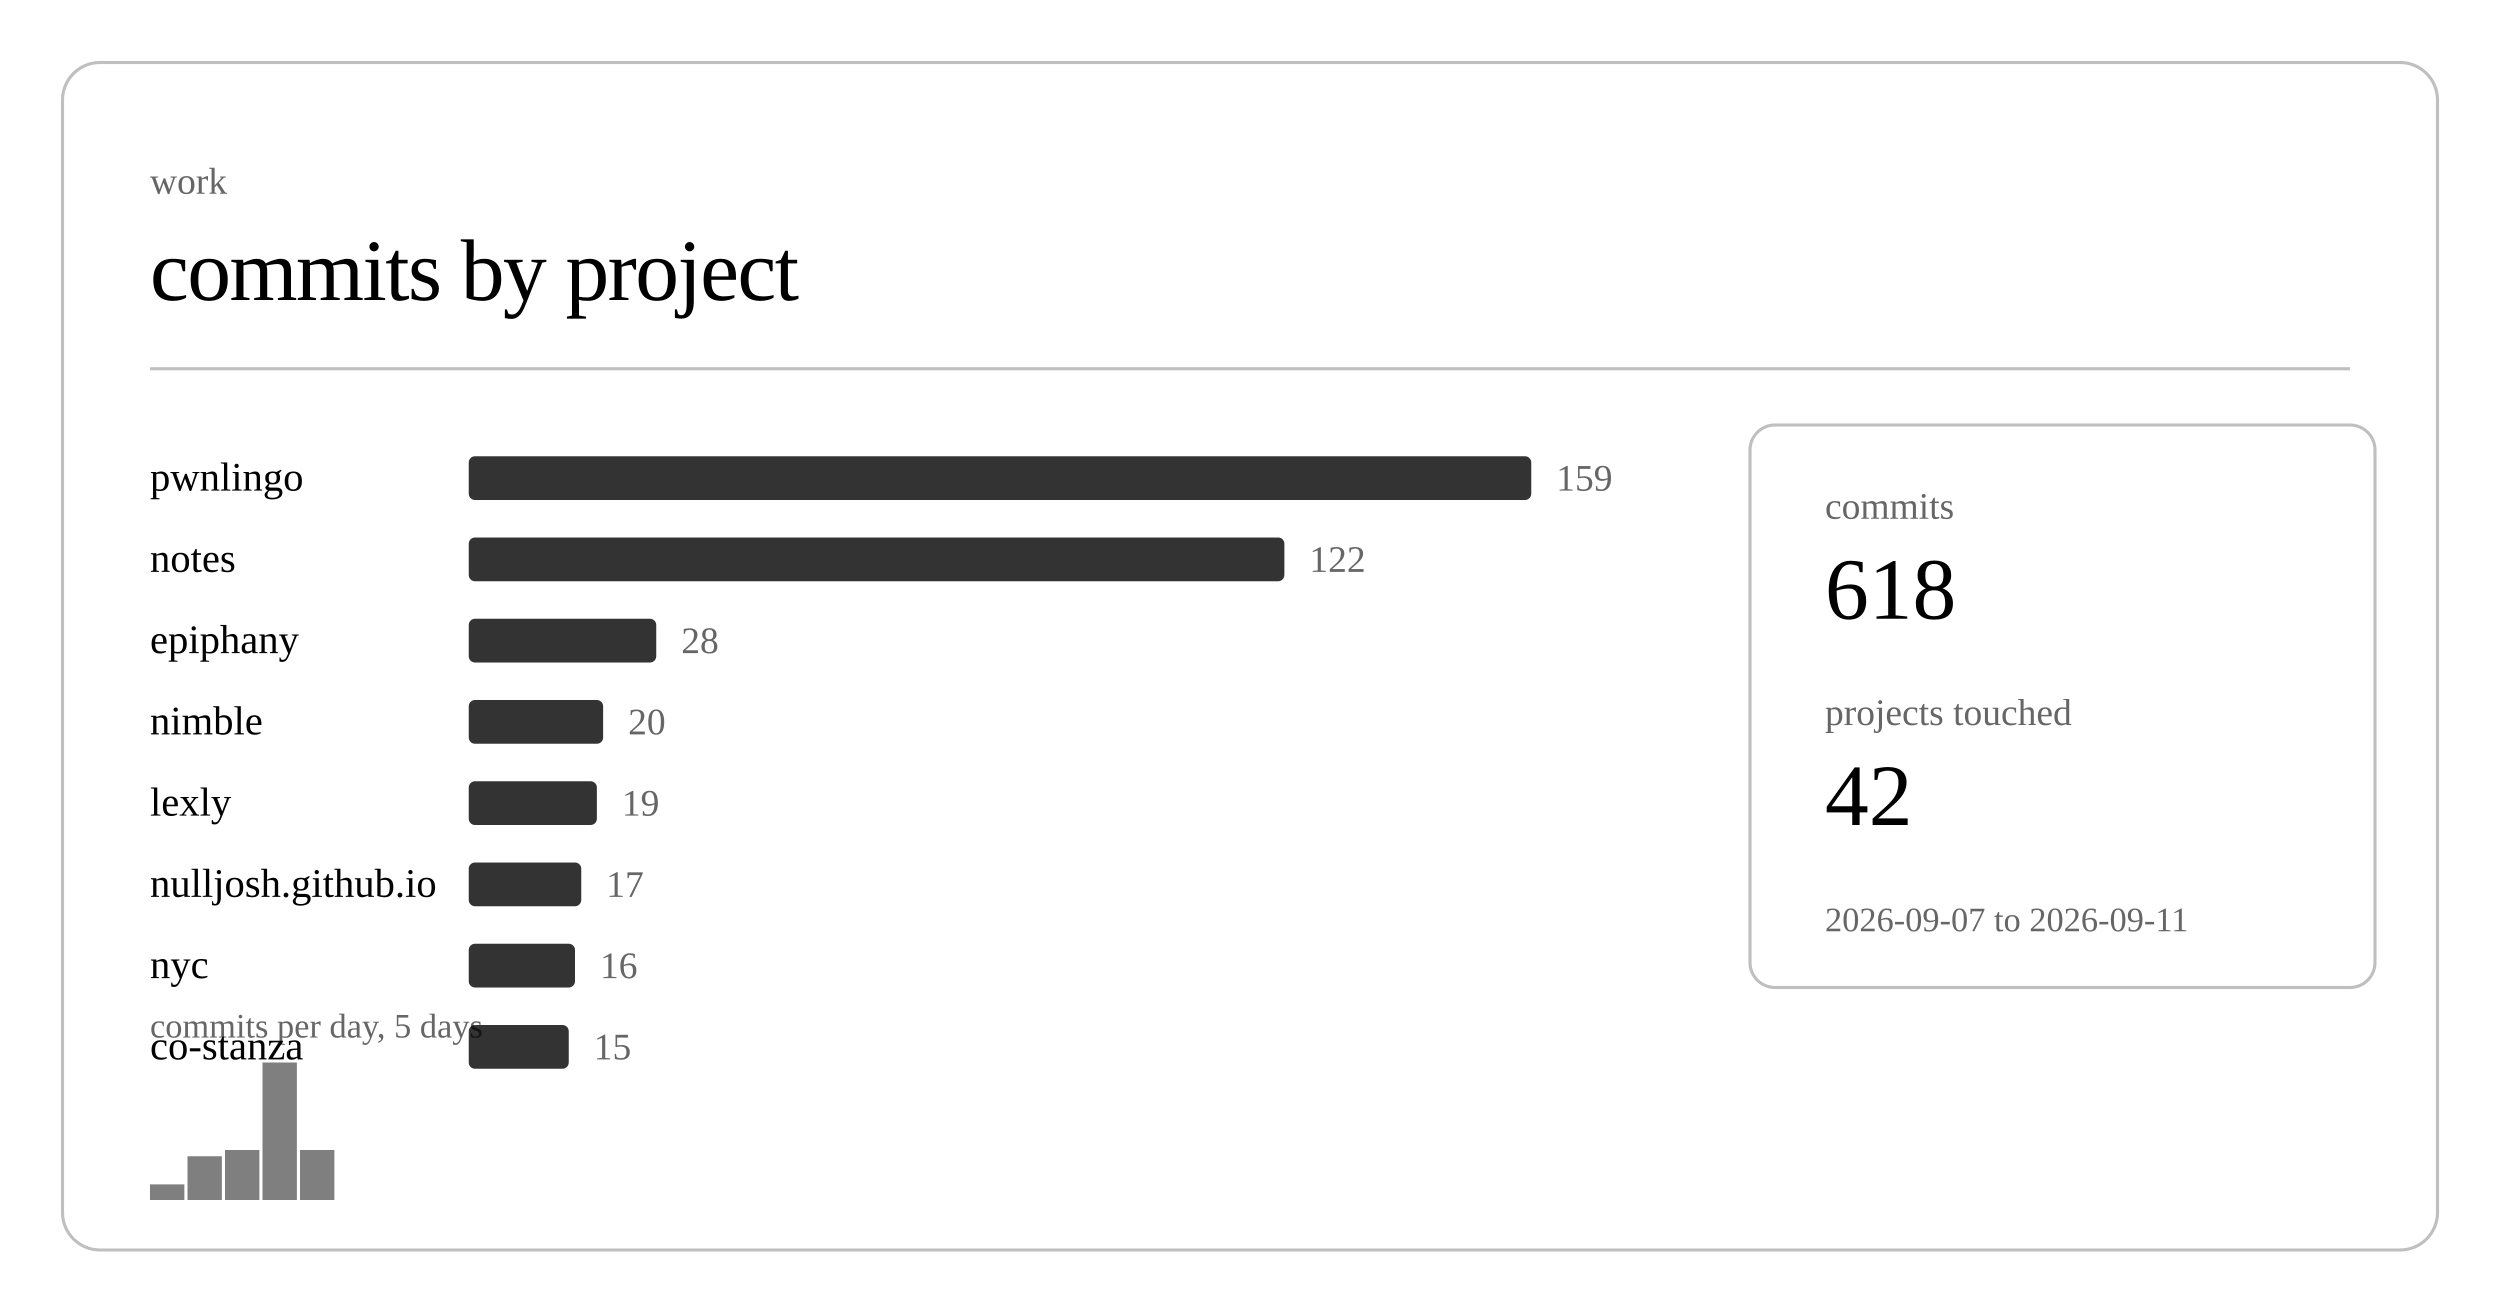
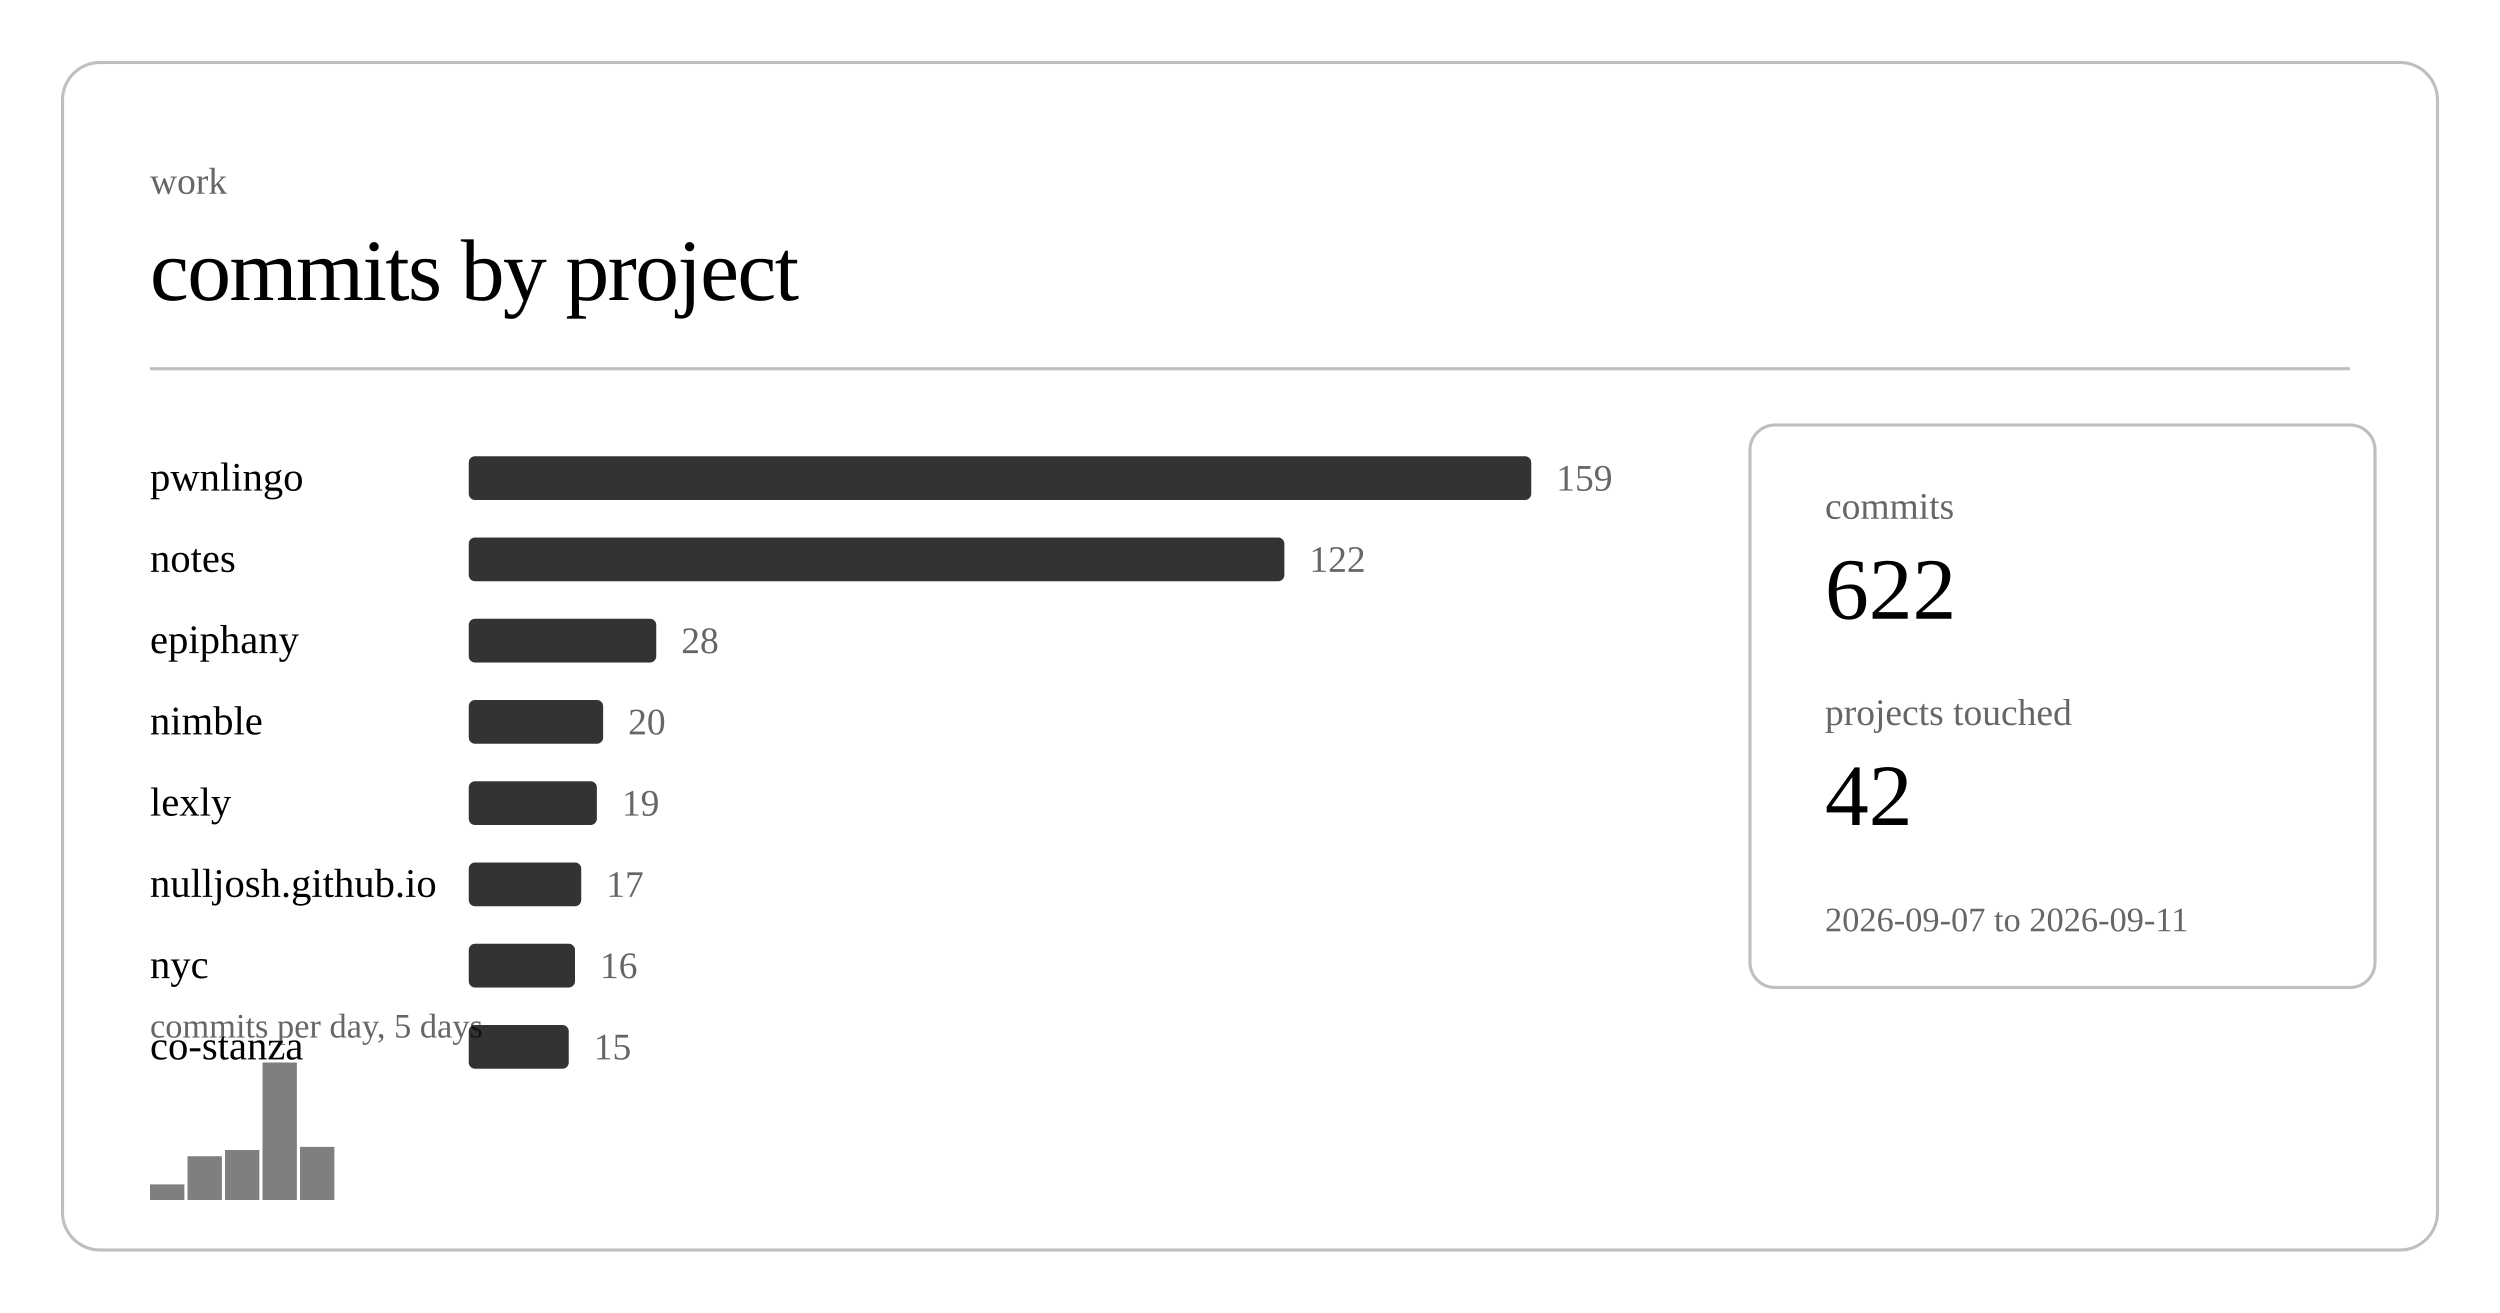
<svg xmlns="http://www.w3.org/2000/svg" class="post-header-svg" viewBox="0 0 800 420" width="800" height="420">
  <rect x="20" y="20" width="760" height="380" rx="12" ry="12" fill="none" stroke="currentColor" stroke-width="1" opacity="0.25" />
  <text fill="currentColor" x="48" y="62" font-size="12" opacity="0.6">work</text>
  <text fill="currentColor" x="48" y="96" font-size="28" font-weight="300" letter-spacing="-0.5">commits by project</text>
  <line stroke="currentColor" x1="48" y1="118" x2="752" y2="118" stroke-width="1" opacity="0.25" />
  <a href="https://github.com/nulljosh/pwnlingo">
    <text fill="currentColor" x="48" y="157" font-size="13">pwnlingo</text>
  </a>
  <rect x="150" y="146" width="340" height="14" rx="2" fill="currentColor" opacity="0.8" />
  <text fill="currentColor" x="498" y="157" font-size="12" opacity="0.6">159</text>
  <a href="https://github.com/nulljosh/notes">
    <text fill="currentColor" x="48" y="183" font-size="13">notes</text>
  </a>
  <rect x="150" y="172" width="261" height="14" rx="2" fill="currentColor" opacity="0.8" />
  <text fill="currentColor" x="419" y="183" font-size="12" opacity="0.6">122</text>
  <a href="https://github.com/nulljosh/epiphany">
    <text fill="currentColor" x="48" y="209" font-size="13">epiphany</text>
  </a>
  <rect x="150" y="198" width="60" height="14" rx="2" fill="currentColor" opacity="0.8" />
  <text fill="currentColor" x="218" y="209" font-size="12" opacity="0.6">28</text>
  <a href="https://github.com/nulljosh/nimble">
    <text fill="currentColor" x="48" y="235" font-size="13">nimble</text>
  </a>
  <rect x="150" y="224" width="43" height="14" rx="2" fill="currentColor" opacity="0.8" />
  <text fill="currentColor" x="201" y="235" font-size="12" opacity="0.6">20</text>
  <a href="https://github.com/nulljosh/lexly">
    <text fill="currentColor" x="48" y="261" font-size="13">lexly</text>
  </a>
  <rect x="150" y="250" width="41" height="14" rx="2" fill="currentColor" opacity="0.8" />
  <text fill="currentColor" x="199" y="261" font-size="12" opacity="0.6">19</text>
  <a href="https://github.com/nulljosh/nulljosh.github.io">
    <text fill="currentColor" x="48" y="287" font-size="13">nulljosh.github.io</text>
  </a>
  <rect x="150" y="276" width="36" height="14" rx="2" fill="currentColor" opacity="0.8" />
  <text fill="currentColor" x="194" y="287" font-size="12" opacity="0.6">17</text>
  <a href="https://github.com/nulljosh/nyc">
    <text fill="currentColor" x="48" y="313" font-size="13">nyc</text>
  </a>
  <rect x="150" y="302" width="34" height="14" rx="2" fill="currentColor" opacity="0.8" />
  <text fill="currentColor" x="192" y="313" font-size="12" opacity="0.6">16</text>
  <a href="https://github.com/nulljosh/co-stanza">
    <text fill="currentColor" x="48" y="339" font-size="13">co-stanza</text>
  </a>
  <rect x="150" y="328" width="32" height="14" rx="2" fill="currentColor" opacity="0.8" />
  <text fill="currentColor" x="190" y="339" font-size="12" opacity="0.6">15</text>
  <rect x="48.0" y="379" width="11.0" height="5" fill="currentColor" opacity="0.5" />
  <rect x="60.0" y="370" width="11.0" height="14" fill="currentColor" opacity="0.5" />
  <rect x="72.0" y="368" width="11.0" height="16" fill="currentColor" opacity="0.5" />
  <rect x="84.0" y="340" width="11.0" height="44" fill="currentColor" opacity="0.5" />
-   <rect x="96.0" y="368" width="11.0" height="16" fill="currentColor" opacity="0.5" />
+   <rect x="96.0" y="367" width="11.0" height="17" fill="currentColor" opacity="0.5" />
  <text fill="currentColor" x="48" y="332" font-size="11" opacity="0.6">commits per day, 5 days</text>
  <rect x="560" y="136" width="200" height="180" rx="8" ry="8" fill="none" stroke="currentColor" stroke-width="1" opacity="0.25" />
  <text fill="currentColor" x="584" y="166" font-size="12" opacity="0.6">commits</text>
-   <text fill="currentColor" x="584" y="198" font-size="28" font-weight="500">618</text>
+   <text fill="currentColor" x="584" y="198" font-size="28" font-weight="500">622</text>
  <text fill="currentColor" x="584" y="232" font-size="12" opacity="0.6">projects touched</text>
  <text fill="currentColor" x="584" y="264" font-size="28" font-weight="500">42</text>
  <text fill="currentColor" x="584" y="298" font-size="11" opacity="0.6">2026-09-07 to 2026-09-11</text>
</svg>
